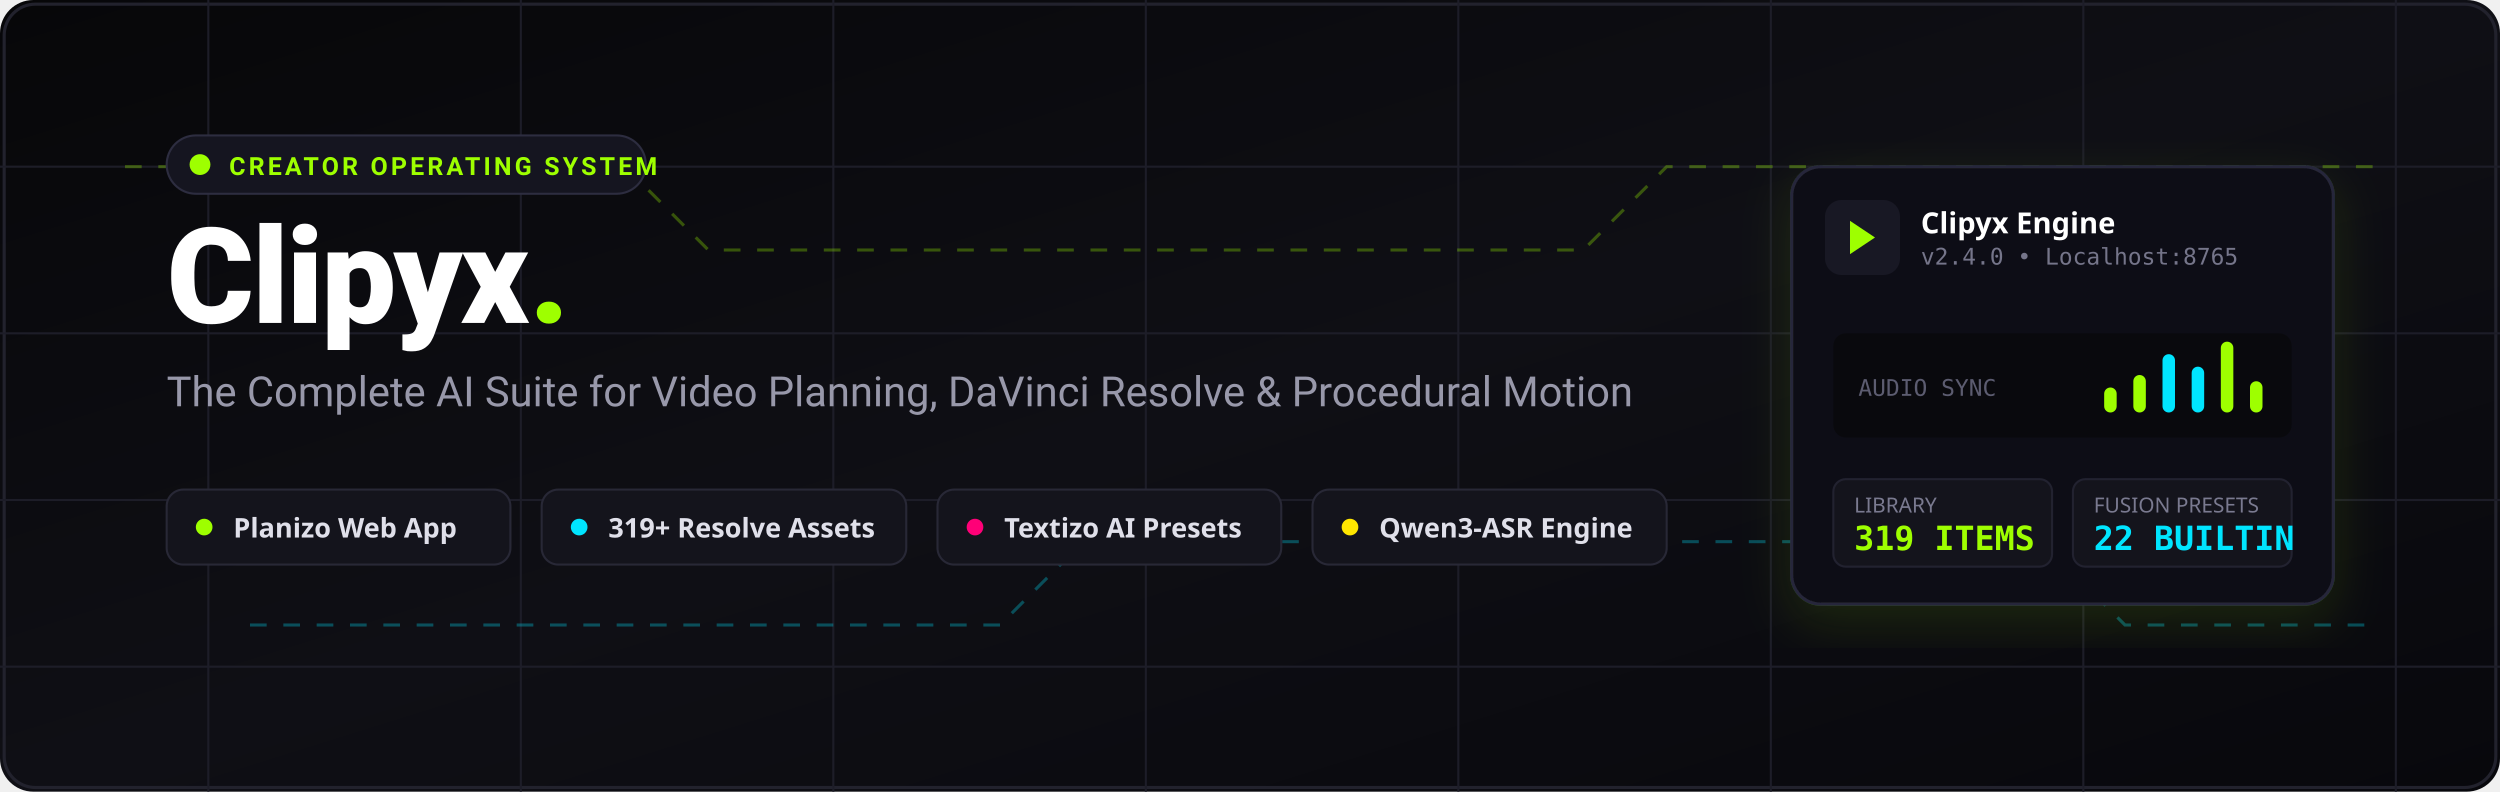
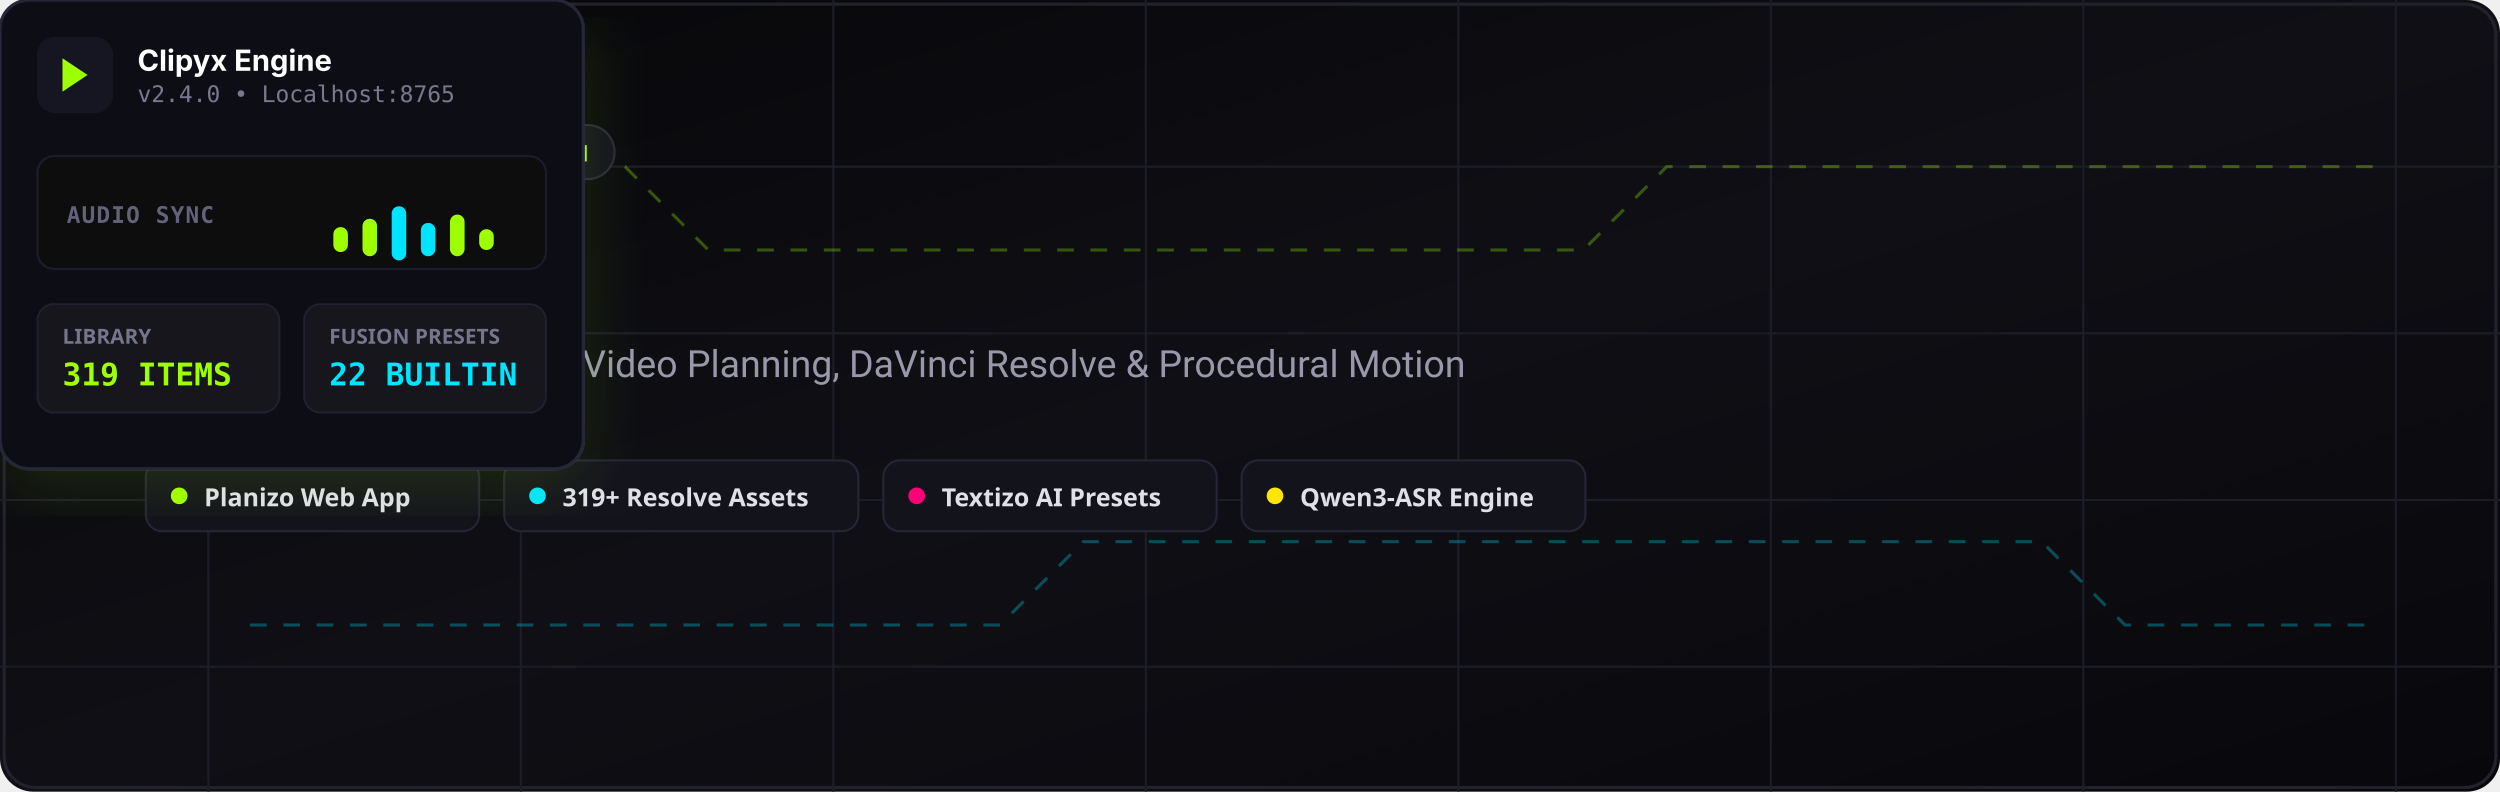
<svg xmlns="http://www.w3.org/2000/svg" viewBox="0 0 1200 380" width="100%" height="380">
  <defs>
    <linearGradient id="bgGrad" x1="0%" y1="0%" x2="100%" y2="100%">
      <stop offset="0%" stop-color="#070709" />
      <stop offset="50%" stop-color="#0f0f15" />
      <stop offset="100%" stop-color="#08080c" />
    </linearGradient>
    <linearGradient id="limeGrad" x1="0%" y1="0%" x2="100%" y2="0%">
      <stop offset="0%" stop-color="#9eff00" />
      <stop offset="100%" stop-color="#00e5ff" />
    </linearGradient>
-     <linearGradient id="accentGrad" x1="0%" y1="0%" x2="100%" y2="100%">
-       <stop offset="0%" stop-color="#9eff00" stop-opacity="0.8" />
-       <stop offset="100%" stop-color="#00e5ff" stop-opacity="0.2" />
-     </linearGradient>
-     <filter id="glow" x="-20%" y="-20%" width="140%" height="140%">
-       <feGaussianBlur stdDeviation="6" result="blur" />
-       <feComposite in="SourceGraphic" in2="blur" operator="over" />
-     </filter>
    <filter id="cardGlow">
-       <feDropShadow dx="0" dy="8" stdDeviation="12" flood-color="#9eff00" flood-opacity="0.12" />
+       <feDropShadow dx="0" dy="8" stdDeviation="16" flood-color="#9eff00" flood-opacity="0.12" />
    </filter>
  </defs>
  <style>
    @keyframes pulseGlow {
-       0%, 100% { opacity: 0.7; filter: drop-shadow(0 0 15px rgba(158,255,0,0.4)); }
-       50% { opacity: 1; filter: drop-shadow(0 0 30px rgba(0,229,255,0.7)); }
-     }
-     @keyframes floatCard {
-       0%, 100% { transform: translateY(0px); }
-       50% { transform: translateY(-6px); }
+       0%, 100% { opacity: 0.7; }
+       50% { opacity: 1; }
    }
    @keyframes sweepGrid {
-       0% { opacity: 0.15; }
+       0%, 100% { opacity: 0.15; }
      50% { opacity: 0.35; }
-       100% { opacity: 0.15; }
    }
    @keyframes streamDot {
      0% { stroke-dashoffset: 400; }
      100% { stroke-dashoffset: 0; }
    }
-     @keyframes eqBar {
-       0%, 100% { height: 12px; }
-       50% { height: 38px; }
-     }
-     .brand-glow { animation: pulseGlow 4s ease-in-out infinite; }
-     .floating { animation: floatCard 6s ease-in-out infinite; }
    .grid-bg { animation: sweepGrid 5s ease-in-out infinite; }
    .wire { stroke-dasharray: 8 8; animation: streamDot 15s linear infinite; }
-     .eq-1 { animation: eqBar 1.2s ease-in-out infinite; }
-     .eq-2 { animation: eqBar 0.9s ease-in-out infinite 0.2s; }
-     .eq-3 { animation: eqBar 1.5s ease-in-out infinite 0.4s; }
-     .eq-4 { animation: eqBar 1.1s ease-in-out infinite 0.1s; }
-     .eq-5 { animation: eqBar 1.3s ease-in-out infinite 0.3s; }
+     .status-pulse { animation: pulseGlow 2s ease-in-out infinite; }
  </style>
  <rect width="1200" height="380" rx="16" fill="url(#bgGrad)" />
  <rect width="1196" height="376" x="2" y="2" rx="15" fill="none" stroke="#22222d" stroke-width="1.5" />
  <g class="grid-bg" stroke="#1d1d28" stroke-width="1">
    <line x1="100" y1="0" x2="100" y2="380" />
    <line x1="250" y1="0" x2="250" y2="380" />
    <line x1="400" y1="0" x2="400" y2="380" />
    <line x1="550" y1="0" x2="550" y2="380" />
    <line x1="700" y1="0" x2="700" y2="380" />
    <line x1="850" y1="0" x2="850" y2="380" />
    <line x1="1000" y1="0" x2="1000" y2="380" />
    <line x1="1150" y1="0" x2="1150" y2="380" />
    <line x1="0" y1="80" x2="1200" y2="80" />
    <line x1="0" y1="160" x2="1200" y2="160" />
    <line x1="0" y1="240" x2="1200" y2="240" />
    <line x1="0" y1="320" x2="1200" y2="320" />
  </g>
  <path d="M 60 80 L 300 80 L 340 120 L 760 120 L 800 80 L 1140 80" fill="none" stroke="#9eff00" stroke-width="1.5" stroke-opacity="0.3" class="wire" />
  <path d="M 120 300 L 480 300 L 520 260 L 980 260 L 1020 300 L 1140 300" fill="none" stroke="#00e5ff" stroke-width="1.5" stroke-opacity="0.3" class="wire" />
-   <g transform="translate(80, 110)">
-     <rect x="0" y="-45" width="230" height="28" rx="14" fill="#151520" stroke="#2d2d40" stroke-width="1" />
-     <circle cx="16" cy="-31" r="5" fill="#9eff00" />
-     <text x="30" y="-26" font-family="-apple-system, BlinkMacSystemFont, 'Segoe UI', Roboto, Helvetica, Arial, sans-serif" font-size="12" font-weight="700" fill="#9eff00" letter-spacing="1.5">CREATOR OPERATING SYSTEM</text>
-     <text x="0" y="45" font-family="-apple-system, BlinkMacSystemFont, 'Segoe UI', Roboto, sans-serif" font-size="64" font-weight="900" fill="#ffffff" letter-spacing="-1">
+   <g transform="translate(70, 95)">
+     <rect x="0" y="-35" width="225" height="26" rx="13" fill="#14141e" stroke="#2a2a3c" stroke-width="1" />
+     <circle cx="14" cy="-22" r="4.5" fill="#9eff00" class="status-pulse" />
+     <text x="28" y="-17.5" font-family="-apple-system, BlinkMacSystemFont, 'Segoe UI', Roboto, sans-serif" font-size="11" font-weight="700" fill="#9eff00" letter-spacing="1.2">CREATOR OPERATING SYSTEM</text>
+     <text x="0" y="48" font-family="-apple-system, BlinkMacSystemFont, 'Segoe UI', Roboto, sans-serif" font-size="62" font-weight="900" fill="#ffffff" letter-spacing="-1">
      Clipyx<tspan fill="#9eff00">.</tspan>
    </text>
-     <text x="0" y="85" font-family="-apple-system, BlinkMacSystemFont, 'Segoe UI', Roboto, sans-serif" font-size="20" font-weight="400" fill="#9898aa">
+     <text x="0" y="86" font-family="-apple-system, BlinkMacSystemFont, 'Segoe UI', Roboto, sans-serif" font-size="18" font-weight="400" fill="#9898aa">
      The Complete AI Suite for Video Planning, DaVinci Resolve &amp; Procedural Motion
    </text>
-     <g transform="translate(0, 125)">
-       <rect x="0" y="0" width="165" height="36" rx="8" fill="#14141c" stroke="#282836" stroke-width="1" />
-       <circle cx="18" cy="18" r="4" fill="#9eff00" />
-       <text x="32" y="23" font-family="sans-serif" font-size="13" font-weight="600" fill="#e0e0ea">Planizo Web App</text>
-       <rect x="180" y="0" width="175" height="36" rx="8" fill="#14141c" stroke="#282836" stroke-width="1" />
-       <circle cx="198" cy="18" r="4" fill="#00e5ff" />
-       <text x="212" y="23" font-family="sans-serif" font-size="13" font-weight="600" fill="#e0e0ea">319+ Resolve Assets</text>
-       <rect x="370" y="0" width="165" height="36" rx="8" fill="#14141c" stroke="#282836" stroke-width="1" />
-       <circle cx="388" cy="18" r="4" fill="#ff0077" />
-       <text x="402" y="23" font-family="sans-serif" font-size="13" font-weight="600" fill="#e0e0ea">Textizo AI Presets</text>
-       <rect x="550" y="0" width="170" height="36" rx="8" fill="#14141c" stroke="#282836" stroke-width="1" />
-       <circle cx="568" cy="18" r="4" fill="#ffe600" />
-       <text x="582" y="23" font-family="sans-serif" font-size="13" font-weight="600" fill="#e0e0ea">Qwen3-ASR Engine</text>
+     <g transform="translate(0, 126)">
+       <rect x="0" y="0" width="160" height="34" rx="8" fill="#13131c" stroke="#252535" stroke-width="1" />
+       <circle cx="16" cy="17" r="4" fill="#9eff00" />
+       <text x="28" y="22" font-family="sans-serif" font-size="12" font-weight="600" fill="#e0e0ea">Planizo Web App</text>
+       <rect x="172" y="0" width="170" height="34" rx="8" fill="#13131c" stroke="#252535" stroke-width="1" />
+       <circle cx="188" cy="17" r="4" fill="#00e5ff" />
+       <text x="200" y="22" font-family="sans-serif" font-size="12" font-weight="600" fill="#e0e0ea">319+ Resolve Assets</text>
+       <rect x="354" y="0" width="160" height="34" rx="8" fill="#13131c" stroke="#252535" stroke-width="1" />
+       <circle cx="370" cy="17" r="4" fill="#ff0077" />
+       <text x="382" y="22" font-family="sans-serif" font-size="12" font-weight="600" fill="#e0e0ea">Textizo AI Presets</text>
+       <rect x="526" y="0" width="165" height="34" rx="8" fill="#13131c" stroke="#252535" stroke-width="1" />
+       <circle cx="542" cy="17" r="4" fill="#ffe600" />
+       <text x="554" y="22" font-family="sans-serif" font-size="12" font-weight="600" fill="#e0e0ea">Qwen3-ASR Engine</text>
    </g>
  </g>
-   <g transform="translate(860, 80)" class="floating">
-     <rect width="260" height="210" rx="14" fill="#101018" stroke="#28283a" stroke-width="1.5" filter="url(#cardGlow)" />
-     <rect x="16" y="16" width="36" height="36" rx="8" fill="#181824" />
-     <path d="M 28 26 L 40 34 L 28 42 Z" fill="#9eff00" />
-     <text x="62" y="32" font-family="sans-serif" font-size="14" font-weight="700" fill="#ffffff">Clipyx Engine</text>
-     <text x="62" y="47" font-family="monospace" font-size="11" fill="#75758a">v2.4.0 • Localhost:8765</text>
-     <g transform="translate(20, 80)">
-       <rect x="0" y="0" width="220" height="50" rx="6" fill="#09090d" />
-       <text x="12" y="30" font-family="monospace" font-size="11" fill="#5c5c70">AUDIO SYNC</text>
-       <rect x="130" y="38" width="6" height="12" rx="3" fill="#9eff00" class="eq-1" transform="rotate(180 133 38)" />
-       <rect x="144" y="38" width="6" height="18" rx="3" fill="#9eff00" class="eq-2" transform="rotate(180 147 38)" />
-       <rect x="158" y="38" width="6" height="28" rx="3" fill="#00e5ff" class="eq-3" transform="rotate(180 161 38)" />
-       <rect x="172" y="38" width="6" height="22" rx="3" fill="#00e5ff" class="eq-4" transform="rotate(180 175 38)" />
-       <rect x="186" y="38" width="6" height="34" rx="3" fill="#9eff00" class="eq-5" transform="rotate(180 189 38)" />
-       <rect x="200" y="38" width="6" height="15" rx="3" fill="#9eff00" class="eq-2" transform="rotate(180 203 38)" />
+   <g id="hudCard" filter="url(#cardGlow)">
+     <animateTransform attributeName="transform" type="translate" values="840,75; 840,68; 840,75" dur="4.5s" repeatCount="indefinite" ease="easeInOut" />
+     <rect width="280" height="225" rx="14" fill="#101018" stroke="#272738" stroke-width="1.5" />
+     <rect x="18" y="18" width="36" height="36" rx="8" fill="#181824" />
+     <path d="M 30 28 L 42 36 L 30 44 Z" fill="#9eff00" />
+     <text x="66" y="34" font-family="-apple-system, sans-serif" font-size="14" font-weight="700" fill="#ffffff">Clipyx Engine</text>
+     <text x="66" y="49" font-family="monospace" font-size="11" fill="#78788f">v2.4.0 • Localhost:8765</text>
+     <g transform="translate(18, 75)">
+       <rect x="0" y="0" width="244" height="54" rx="8" fill="#09090e" stroke="#1d1d29" />
+       <text x="14" y="32" font-family="monospace" font-size="11" font-weight="600" fill="#626278" letter-spacing="0.5">AUDIO SYNC</text>
+       <rect x="142" y="34" width="7" height="12" rx="3.5" fill="#9eff00">
+         <animate attributeName="height" values="10;28;14;34;10" dur="1.3s" repeatCount="indefinite" />
+         <animate attributeName="y" values="36;18;32;12;36" dur="1.3s" repeatCount="indefinite" />
+       </rect>
+       <rect x="156" y="30" width="7" height="18" rx="3.5" fill="#9eff00">
+         <animate attributeName="height" values="16;36;12;24;16" dur="1.1s" repeatCount="indefinite" />
+         <animate attributeName="y" values="30;10;34;22;30" dur="1.1s" repeatCount="indefinite" />
+       </rect>
+       <rect x="170" y="24" width="7" height="26" rx="3.5" fill="#00e5ff">
+         <animate attributeName="height" values="24;14;38;20;24" dur="0.9s" repeatCount="indefinite" />
+         <animate attributeName="y" values="22;32;8;26;22" dur="0.9s" repeatCount="indefinite" />
+       </rect>
+       <rect x="184" y="32" width="7" height="16" rx="3.5" fill="#00e5ff">
+         <animate attributeName="height" values="14;32;20;38;14" dur="1.4s" repeatCount="indefinite" />
+         <animate attributeName="y" values="32;14;26;8;32" dur="1.4s" repeatCount="indefinite" />
+       </rect>
+       <rect x="198" y="28" width="7" height="20" rx="3.5" fill="#9eff00">
+         <animate attributeName="height" values="20;36;12;28;20" dur="1.2s" repeatCount="indefinite" />
+         <animate attributeName="y" values="26;10;34;18;26" dur="1.2s" repeatCount="indefinite" />
+       </rect>
+       <rect x="212" y="35" width="7" height="10" rx="3.5" fill="#9eff00">
+         <animate attributeName="height" values="10;26;16;32;10" dur="1.0s" repeatCount="indefinite" />
+         <animate attributeName="y" values="36;20;30;14;36" dur="1.0s" repeatCount="indefinite" />
+       </rect>
    </g>
-     <g transform="translate(20, 150)">
-       <rect x="0" y="0" width="105" height="42" rx="6" fill="#14141c" stroke="#222230" />
-       <text x="10" y="16" font-family="sans-serif" font-size="10" fill="#7a7a90">LIBRARY</text>
-       <text x="10" y="34" font-family="monospace" font-size="16" font-weight="700" fill="#9eff00">319 ITEMS</text>
-       <rect x="115" y="0" width="105" height="42" rx="6" fill="#14141c" stroke="#222230" />
-       <text x="125" y="16" font-family="sans-serif" font-size="10" fill="#7a7a90">FUSION PRESETS</text>
-       <text x="125" y="34" font-family="monospace" font-size="16" font-weight="700" fill="#00e5ff">22 BUILTIN</text>
+     <g transform="translate(18, 146)">
+       <rect x="0" y="0" width="116" height="52" rx="8" fill="#13131d" stroke="#20202e" />
+       <text x="12" y="19" font-family="sans-serif" font-size="10" font-weight="600" fill="#75758c">LIBRARY</text>
+       <text x="12" y="39" font-family="monospace" font-size="15" font-weight="700" fill="#9eff00">319 ITEMS</text>
+       <rect x="128" y="0" width="116" height="52" rx="8" fill="#13131d" stroke="#20202e" />
+       <text x="140" y="19" font-family="sans-serif" font-size="10" font-weight="600" fill="#75758c">FUSION PRESETS</text>
+       <text x="140" y="39" font-family="monospace" font-size="15" font-weight="700" fill="#00e5ff">22 BUILTIN</text>
    </g>
  </g>
</svg>
